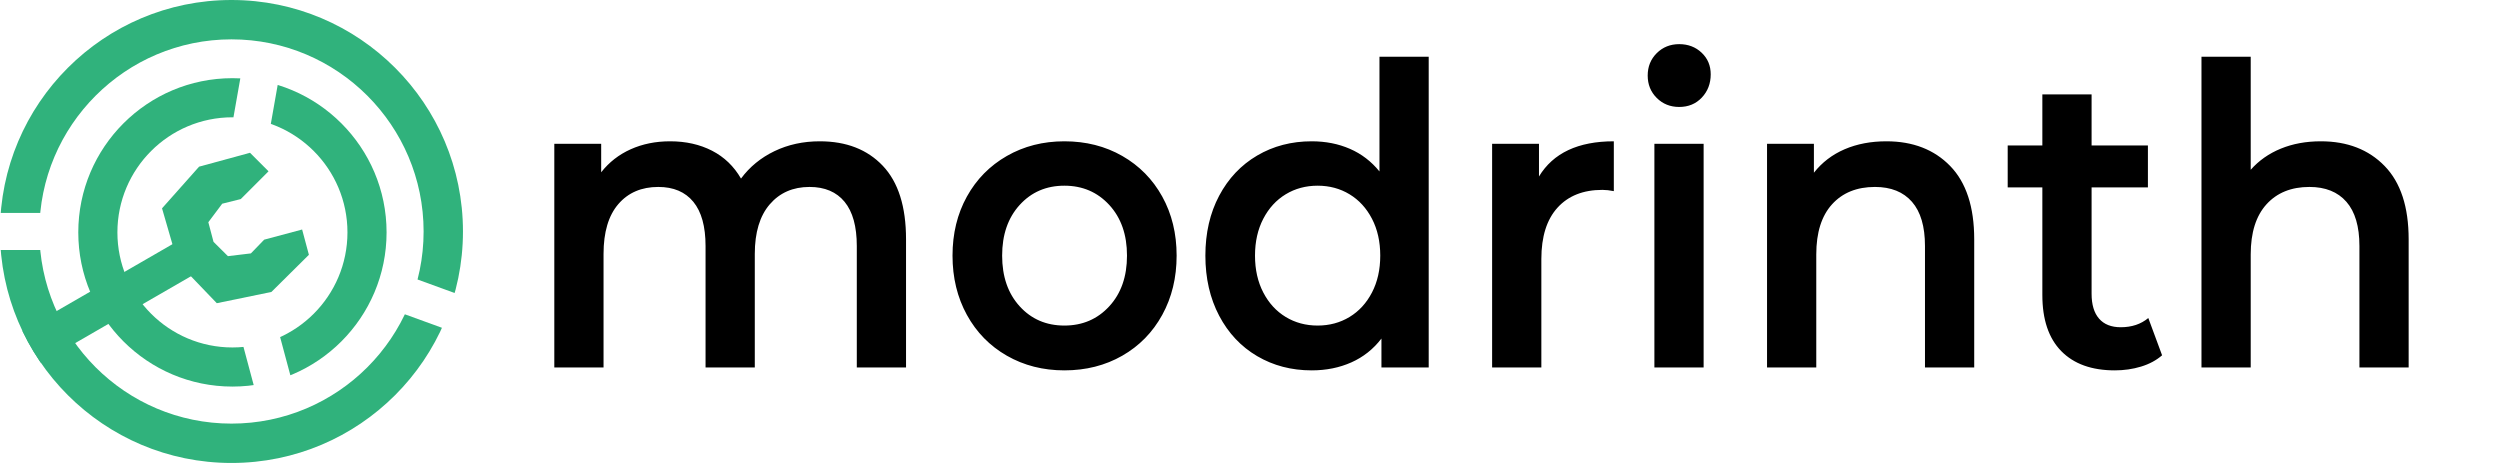
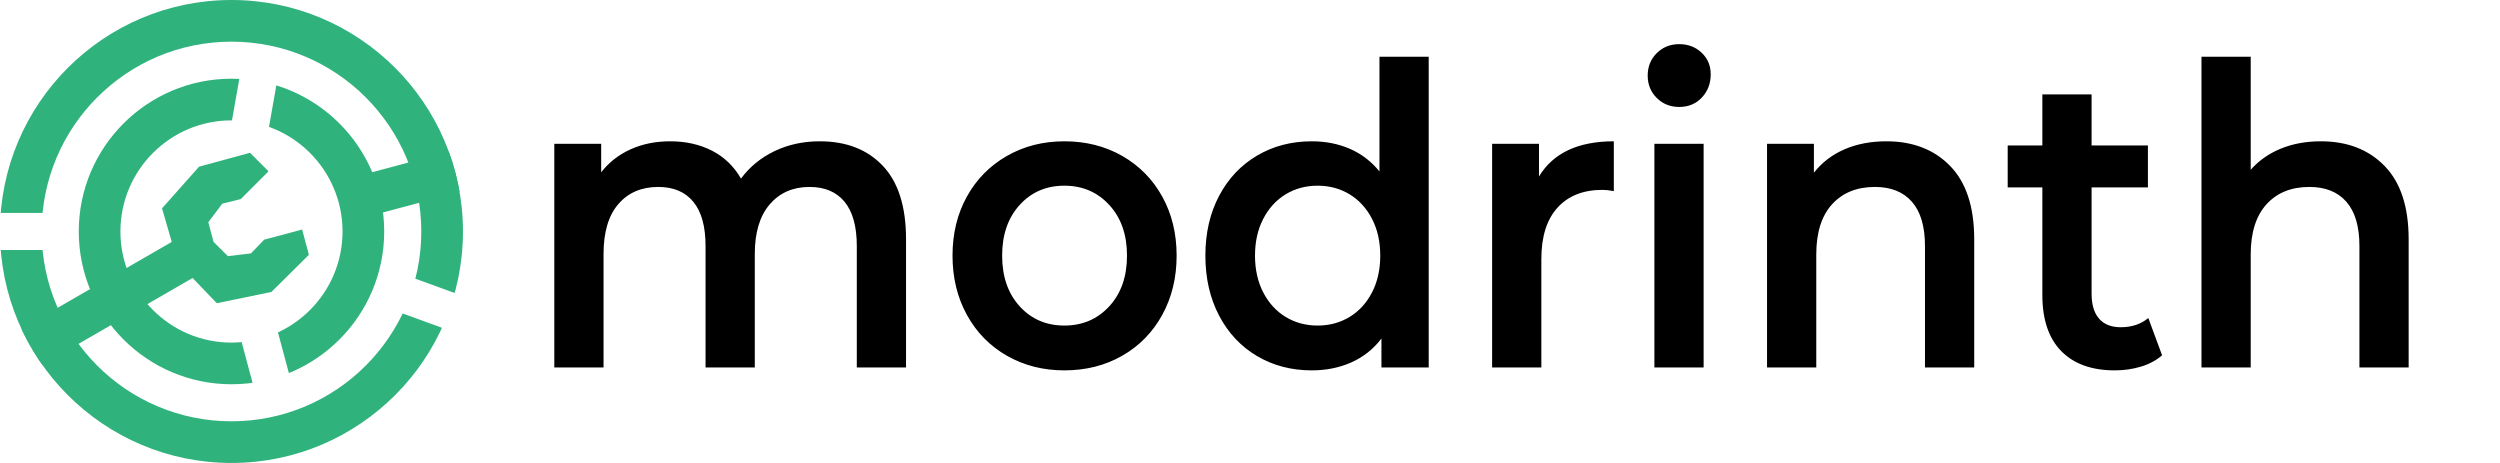
<svg xmlns="http://www.w3.org/2000/svg" xml:space="preserve" fill-rule="evenodd" stroke-linejoin="round" stroke-miterlimit="1.5" clip-rule="evenodd" viewBox="0 0 540 100">
  <path fill="none" d="M0 0h539.95v100H0z" />
  <clipPath id="a">
    <path d="M0 0h539.95v100H0z" />
  </clipPath>
  <g clip-path="url(#a)">
    <path fill-rule="nonzero" d="M177.072 30.521c5.729 0 10.266 1.764 13.612 5.291 3.347 3.528 5.02 8.82 5.02 15.875v27.68h-10.635V53.135c0-4.222-.879-7.403-2.637-9.543-1.758-2.141-4.282-3.212-7.572-3.212-3.573 0-6.437 1.252-8.593 3.754-2.155 2.503-3.232 6.076-3.232 10.719v24.514H152.4V53.135c0-4.222-.879-7.403-2.637-9.543-1.759-2.141-4.283-3.212-7.572-3.212-3.63 0-6.508 1.237-8.635 3.709s-3.191 6.061-3.191 10.764v24.514h-10.634V31.063h10.124v6.151c1.701-2.171 3.828-3.829 6.381-4.975 2.552-1.145 5.388-1.718 8.507-1.718 3.403 0 6.423.678 9.061 2.035 2.637 1.357 4.721 3.362 6.253 6.015 1.872-2.533 4.282-4.507 7.231-5.925 2.95-1.417 6.211-2.125 9.784-2.125ZM229.904 80c-4.594 0-8.734-1.055-12.421-3.166-3.686-2.111-6.565-5.05-8.635-8.819-2.07-3.769-3.105-8.036-3.105-12.8 0-4.764 1.035-9.015 3.105-12.754 2.07-3.739 4.949-6.664 8.635-8.774 3.687-2.111 7.827-3.166 12.421-3.166 4.651 0 8.82 1.055 12.507 3.166 3.686 2.11 6.565 5.035 8.635 8.774 2.07 3.739 3.105 7.99 3.105 12.754 0 4.764-1.035 9.031-3.105 12.8-2.07 3.769-4.949 6.708-8.635 8.819-3.687 2.111-7.856 3.166-12.507 3.166Zm0-9.679c3.914 0 7.147-1.387 9.699-4.161 2.552-2.774 3.828-6.422 3.828-10.945 0-4.523-1.276-8.171-3.828-10.945-2.552-2.774-5.785-4.161-9.699-4.161-3.913 0-7.132 1.387-9.656 4.161-2.524 2.774-3.786 6.422-3.786 10.945 0 4.523 1.262 8.171 3.786 10.945 2.524 2.774 5.743 4.161 9.656 4.161ZM308.6 12.249v67.118h-10.209v-6.242c-1.759 2.292-3.928 4.011-6.509 5.156-2.58 1.146-5.43 1.719-8.55 1.719-4.367 0-8.295-1.025-11.783-3.075-3.488-2.051-6.225-4.96-8.21-8.729-1.985-3.769-2.977-8.096-2.977-12.981s.992-9.196 2.977-12.935c1.985-3.739 4.722-6.634 8.21-8.684 3.488-2.05 7.416-3.075 11.783-3.075 3.006 0 5.757.542 8.253 1.628 2.495 1.085 4.622 2.714 6.38 4.884V12.249H308.6Zm-23.992 58.072c2.553 0 4.85-.618 6.891-1.854 2.042-1.236 3.659-3 4.85-5.292 1.191-2.291 1.786-4.945 1.786-7.96 0-3.015-.595-5.668-1.786-7.96s-2.808-4.055-4.85-5.292c-2.041-1.236-4.338-1.854-6.891-1.854-2.552 0-4.849.618-6.891 1.854-2.042 1.237-3.658 3-4.849 5.292-1.191 2.292-1.787 4.945-1.787 7.96 0 3.015.596 5.669 1.787 7.96 1.191 2.292 2.807 4.056 4.849 5.292 2.042 1.236 4.339 1.854 6.891 1.854Zm47.813-32.202c3.063-5.066 8.451-7.598 16.165-7.598v10.764c-.908-.181-1.73-.271-2.468-.271-4.14 0-7.373 1.281-9.698 3.844-2.326 2.563-3.488 6.256-3.488 11.081v23.428h-10.635V31.063h10.124v7.056Zm24.927-7.056h10.635v48.304h-10.635V31.063Zm5.36-7.96c-1.928 0-3.545-.648-4.849-1.945-1.305-1.296-1.957-2.909-1.957-4.839 0-1.93.652-3.543 1.957-4.839 1.304-1.297 2.921-1.945 4.849-1.945 1.929 0 3.545.618 4.85 1.854 1.304 1.236 1.956 2.789 1.956 4.659 0 1.99-.638 3.663-1.914 5.02-1.276 1.357-2.907 2.035-4.892 2.035Zm44.75 7.418c5.729 0 10.323 1.779 13.783 5.337 3.459 3.557 5.189 8.834 5.189 15.829v27.68h-10.634V53.135c0-4.222-.936-7.403-2.808-9.543-1.871-2.141-4.537-3.212-7.997-3.212-3.913 0-7.005 1.252-9.273 3.754-2.269 2.503-3.403 6.106-3.403 10.81v24.423H381.68V31.063h10.124v6.242c1.759-2.231 3.97-3.92 6.636-5.066 2.666-1.145 5.672-1.718 9.018-1.718Zm59.554 46.223c-1.248 1.085-2.765 1.899-4.552 2.442-1.787.543-3.672.814-5.658.814-4.991 0-8.847-1.387-11.57-4.161-2.722-2.774-4.084-6.814-4.084-12.121V40.471h-7.486v-9.046h7.486V20.39h10.635v11.035h12.166v9.046h-12.166v22.976c0 2.351.539 4.145 1.616 5.382 1.078 1.236 2.638 1.854 4.68 1.854 2.382 0 4.367-.663 5.955-1.99l2.978 8.051Zm34.285-46.223c5.729 0 10.323 1.779 13.783 5.337 3.459 3.557 5.189 8.834 5.189 15.829v27.68h-10.634V53.135c0-4.222-.936-7.403-2.808-9.543-1.871-2.141-4.537-3.212-7.997-3.212-3.913 0-7.005 1.252-9.273 3.754-2.269 2.503-3.403 6.106-3.403 10.81v24.423h-10.635V12.249h10.635v24.423c1.758-1.99 3.927-3.513 6.508-4.568 2.581-1.056 5.459-1.583 8.635-1.583Z" />
    <clipPath id="b">
-       <path d="M101.428-1.047H-1.018v102.481h102.446V-1.047ZM46.17 49.482l.077 1.773 8.911 33.27 7.917-2.122-8.677-32.392 5.859-33.238-8.071-1.423-6.016 34.132Z" />
+       <path d="M100 0H0v100h100V0ZM46.002 49.295l.076 1.757 8.83 32.963 7.843-2.102-8.596-32.094 5.804-32.932-7.997-1.41-5.96 33.818Z" />
    </clipPath>
    <g clip-path="url(#b)">
-       <path fill="#30b27c" d="M50.205 16.887c18.376 0 33.295 14.924 33.295 33.306C83.5 68.576 68.581 83.5 50.205 83.5S16.91 68.576 16.91 50.193c0-18.382 14.919-33.306 33.295-33.306Zm0 8.449c13.714 0 24.846 11.139 24.846 24.857 0 13.719-11.132 24.858-24.846 24.858-13.713 0-24.845-11.139-24.845-24.858 0-13.718 11.132-24.857 24.845-24.857Z" />
+       <path fill="#30b27c" d="M50 17c18.207 0 32.988 14.787 32.988 33S68.207 83 50 83 17.012 68.213 17.012 50 31.793 17 50 17Zm0 9c13.24 0 23.988 10.755 23.988 24S63.24 74 50 74 26.012 63.245 26.012 50 36.76 26 50 26Z" />
    </g>
    <clipPath id="c">
      <path d="M0 0v46h50l1.368.241L99 63.578l-2.736 7.517L49.295 54H0v46h100V0H0Z" />
    </clipPath>
    <g clip-path="url(#c)">
-       <path fill="#30b27c" d="M50 0c27.596 0 50 22.404 50 50s-22.404 50-50 50S0 77.596 0 50 22.404 0 50 0Zm0 8.5c22.904 0 41.5 18.596 41.5 41.5S72.904 91.5 50 91.5 8.5 72.904 8.5 50 27.096 8.5 50 8.5Z" />
+       <path fill="#30b27c" d="M50 0c27.596 0 50 22.404 50 50s-22.404 50-50 50S0 77.596 0 50 22.404 0 50 0Zm0 9c22.629 0 41 18.371 41 41S72.629 91 50 91 9 72.629 9 50 27.371 9 50 9Z" />
    </g>
    <clipPath id="d">
      <path d="M50 0c27.596 0 50 22.404 50 50s-22.404 50-50 50S0 77.596 0 50 22.404 0 50 0Zm0 39.549c5.768 0 10.451 4.683 10.451 10.451 0 5.768-4.683 10.451-10.451 10.451-5.768 0-10.451-4.683-10.451-10.451 0-5.768 4.683-10.451 10.451-10.451Z" />
    </clipPath>
    <g clip-path="url(#d)">
-       <path fill="none" stroke="#30b27c" stroke-width="8" d="M50 50 5.171 75.882" />
+       <path fill="none" stroke="#30b27c" stroke-width="9" d="M50 50 5.171 75.882" />
+     </g>
+     <clipPath id="e">
+       <path d="M50 0c27.596 0 50 22.404 50 50s-22.404 50-50 50S0 77.596 0 50 22.404 0 50 0Zm0 25.36c13.599 0 24.64 11.041 24.64 24.64S63.599 74.64 50 74.64 25.36 63.599 25.36 50 36.401 25.36 50 25.36Z" />
+     </clipPath>
+     <g clip-path="url(#e)">
+       <path fill="none" stroke="#30b27c" stroke-width="9" d="m50 50 50-13.397" />
    </g>
    <path fill="#30b27c" d="M37.243 52.746 35 45l8-9 11-3 4 4-6 6-4 1-3 4 1.12 4.24 3.112 3.09 4.964-.598 2.866-2.964 8.196-2.196 1.464 5.464-8.098 8.026L46.83 65.49l-5.587-5.815-4-6.929Z" />
  </g>
</svg>
